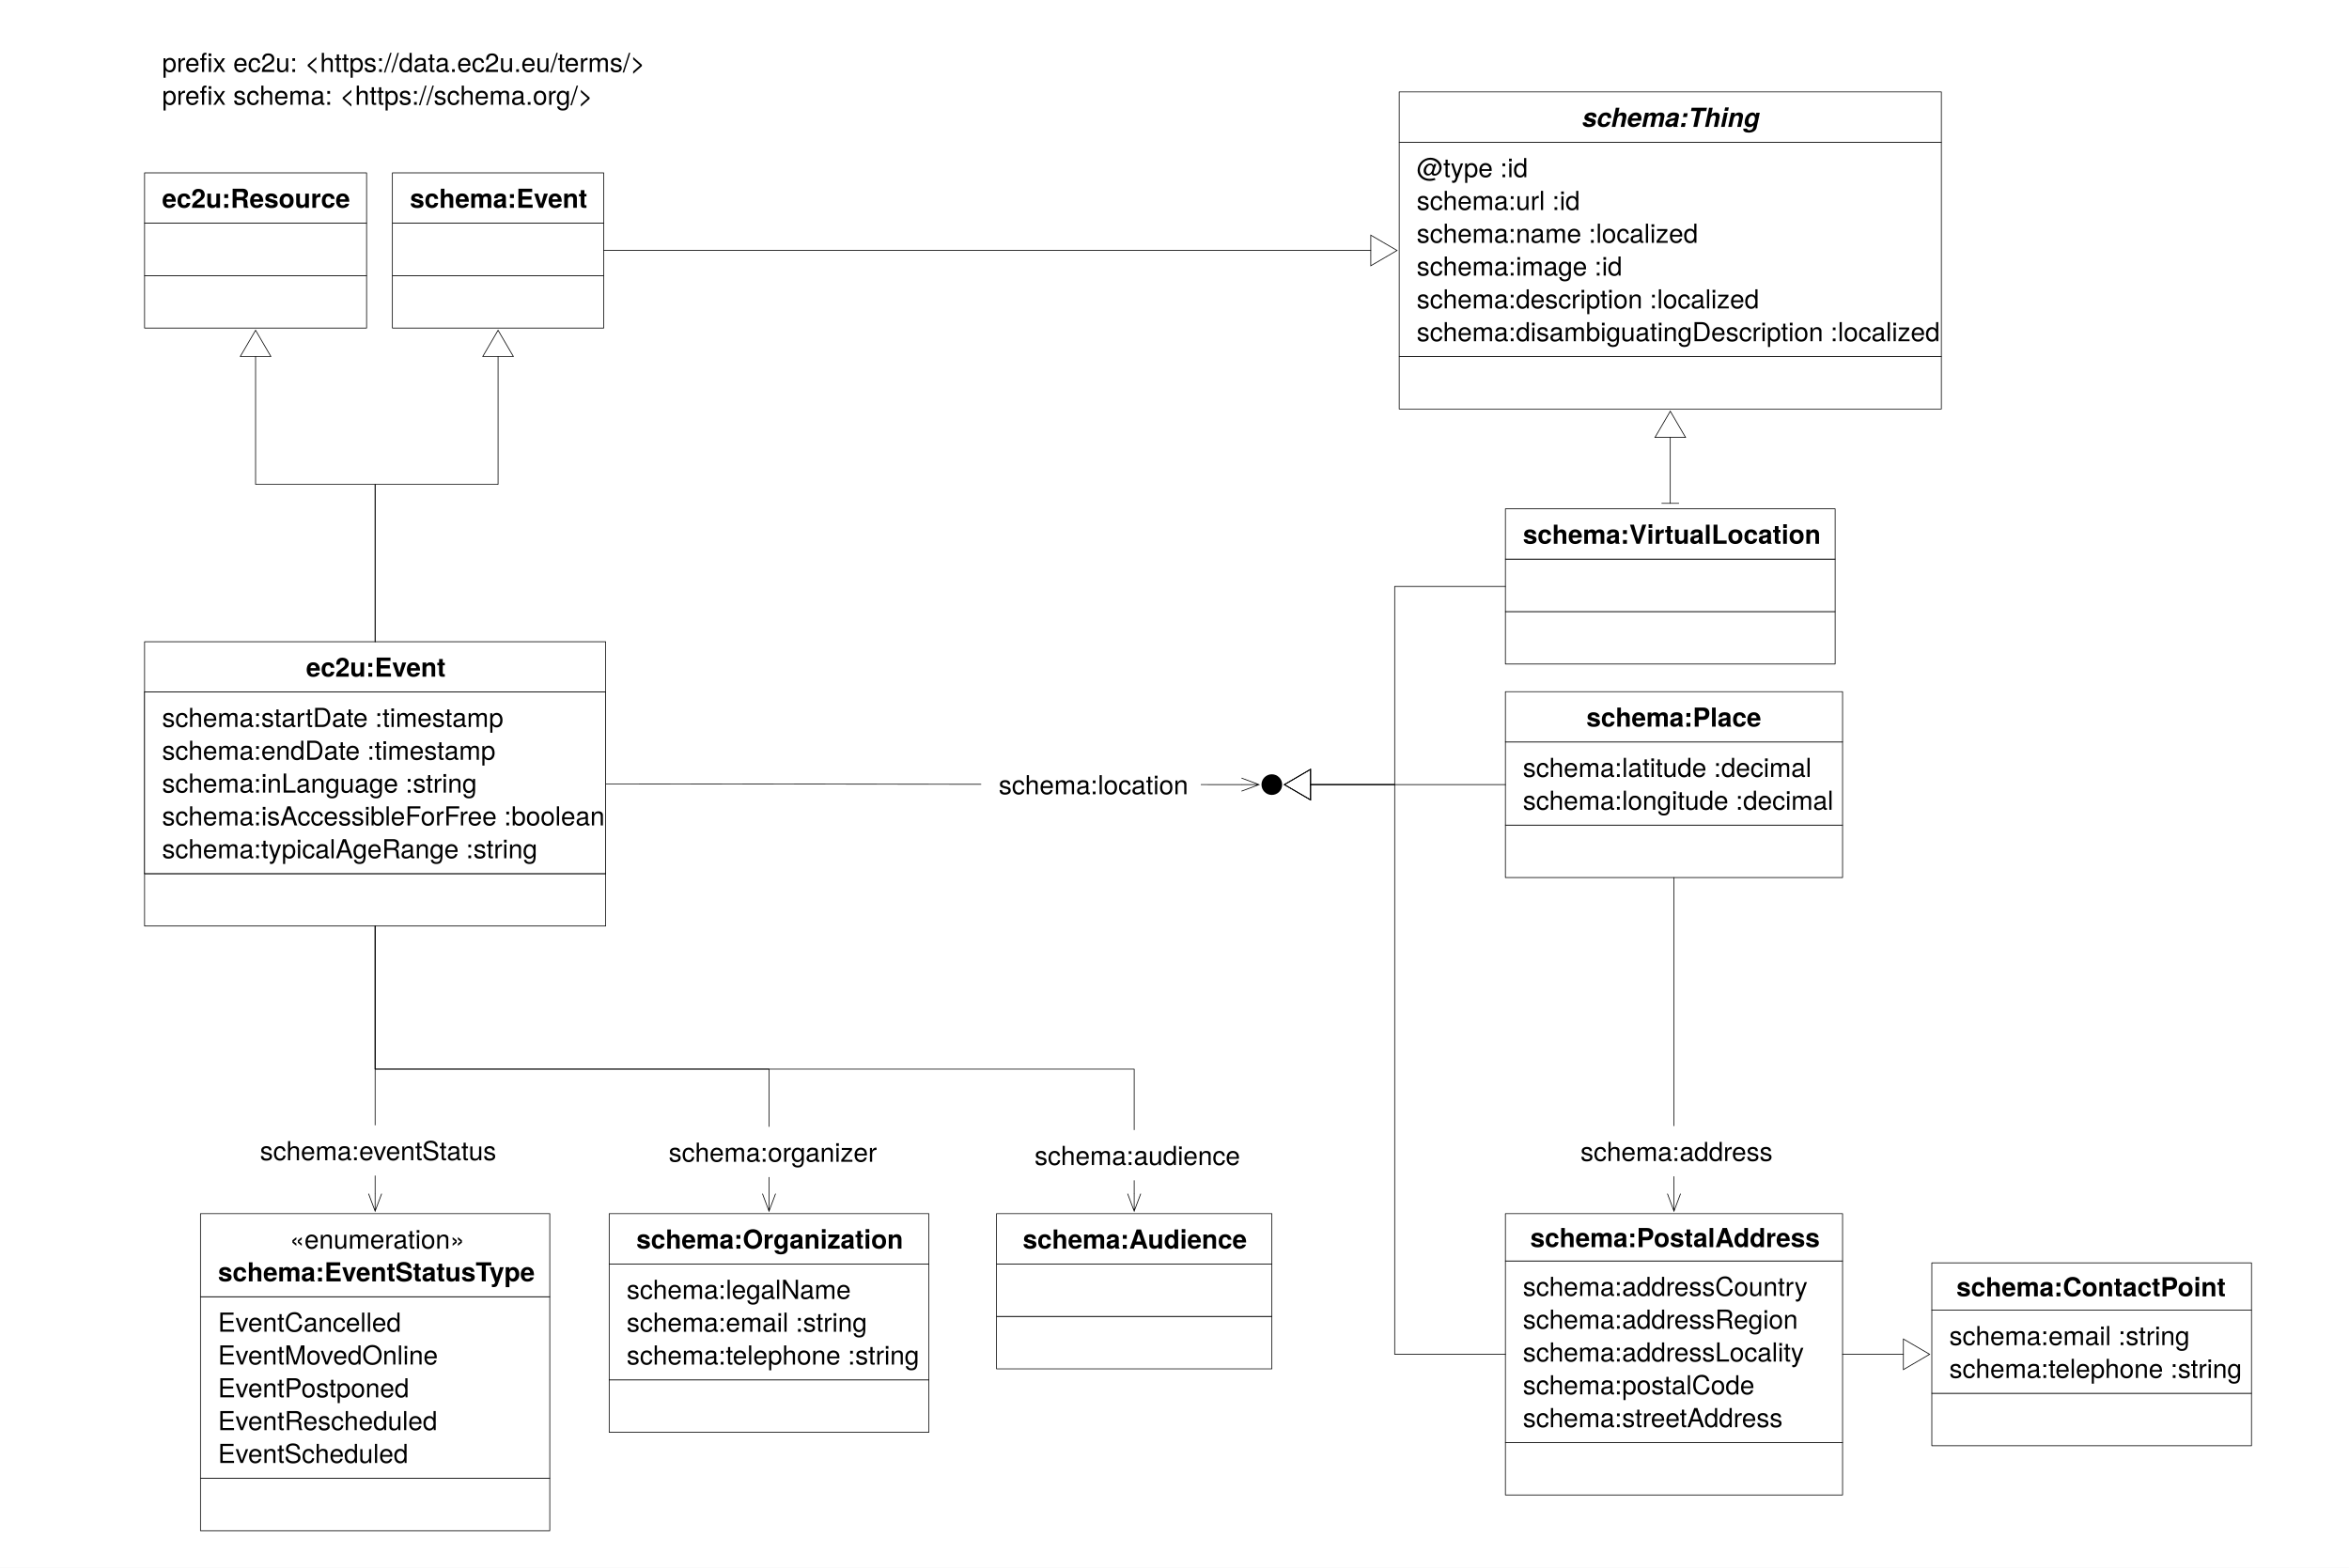
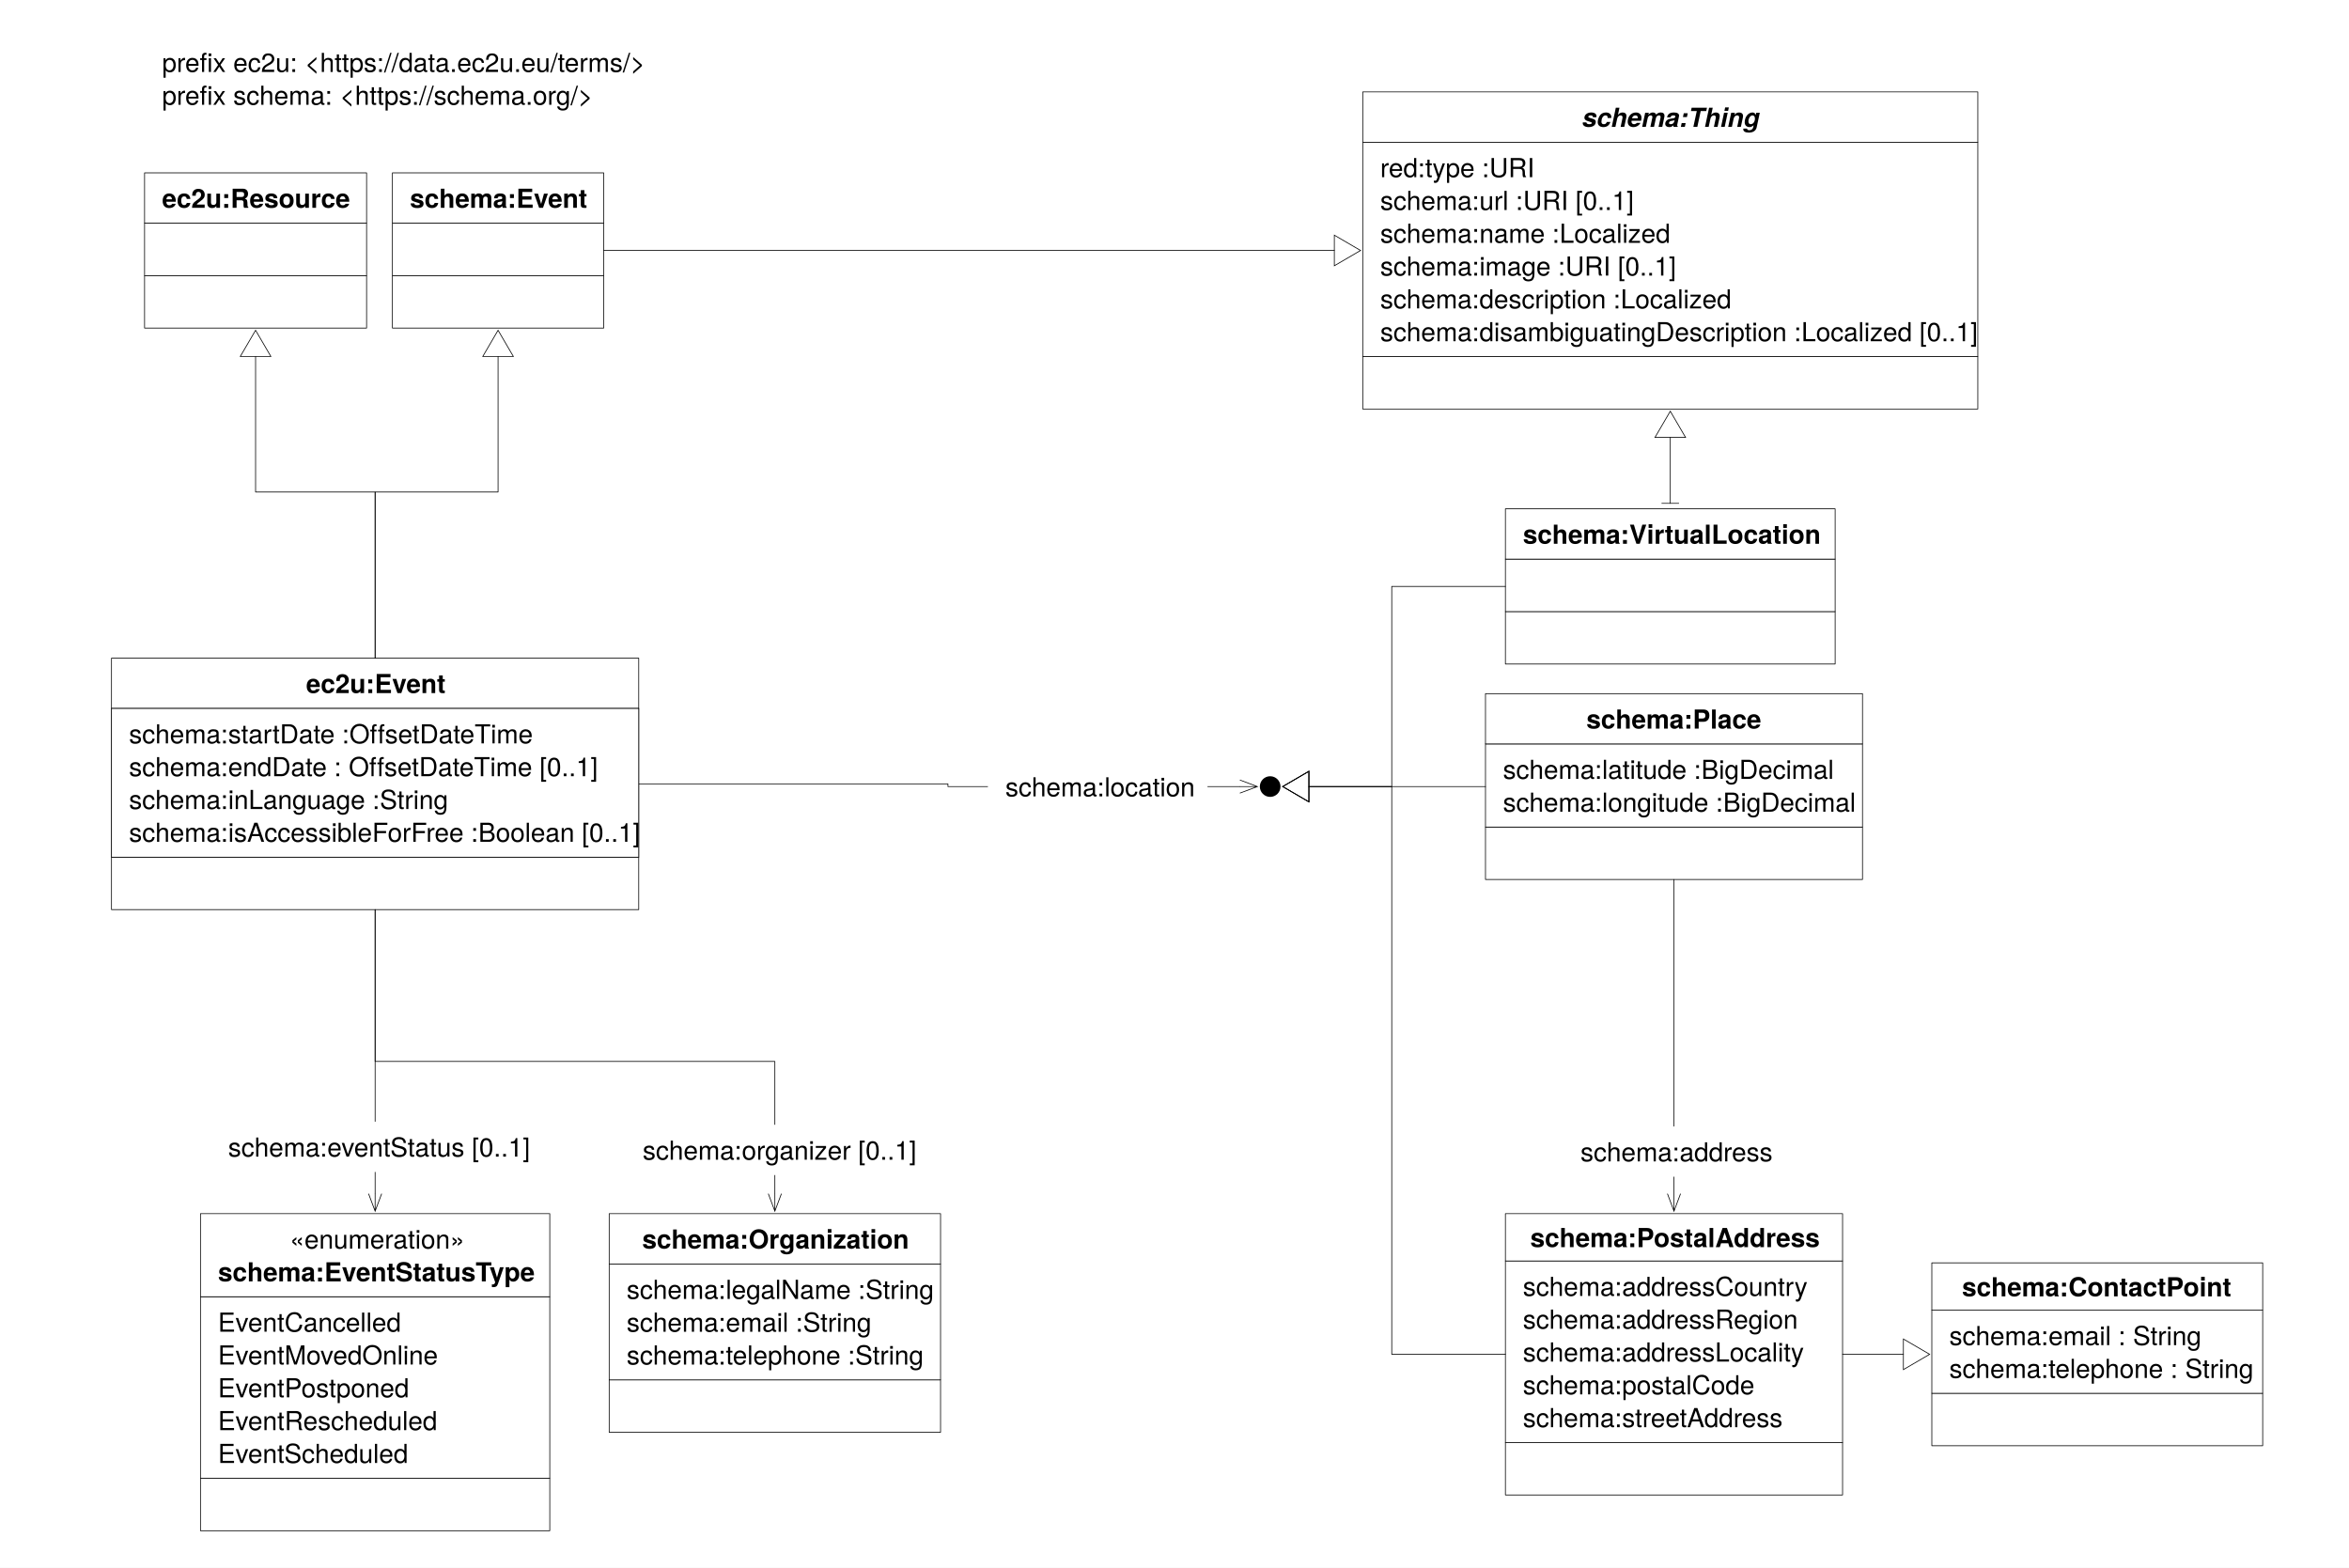
<svg xmlns="http://www.w3.org/2000/svg" xmlns:xlink="http://www.w3.org/1999/xlink" version="1.1" viewBox="0 0 806 538" width="806" height="538">
  <defs>
    <marker orient="auto" overflow="visible" markerUnits="strokeWidth" id="StickArrow_Marker" stroke-linejoin="miter" stroke-miterlimit="10" viewBox="-1 -10 26 20" markerWidth="26" markerHeight="20" color="black">
      <g>
        <path d="M 24 0 L 0 0 M 0 -9 L 24 0 L 0 9" fill="none" stroke="currentColor" stroke-width="1" />
      </g>
    </marker>
    <marker orient="auto" overflow="visible" markerUnits="strokeWidth" id="UMLInheritance_Marker" stroke-linejoin="miter" stroke-miterlimit="10" viewBox="-1 -22 38 44" markerWidth="38" markerHeight="44" color="black">
      <g>
        <path d="M 36 0 L 0 -21 L 0 21 Z" fill="none" stroke="currentColor" stroke-width="1" />
      </g>
    </marker>
    <marker orient="auto" overflow="visible" markerUnits="strokeWidth" id="NegativeControls_Marker" stroke-linejoin="miter" stroke-miterlimit="10" viewBox="-1 -13 2 26" markerWidth="2" markerHeight="26" color="black">
      <g>
        <line x1="0" y1="12" x2="0" y2="-12" fill="none" stroke="currentColor" stroke-width="1" />
      </g>
    </marker>
  </defs>
-   <g id="Events" fill="none" stroke-dasharray="none" fill-opacity="1" stroke="none" stroke-opacity="1">
+   <g id="Events" fill-opacity="1" stroke-dasharray="none" fill="none" stroke="none" stroke-opacity="1">
    <rect fill="white" x="0" y="0" width="806" height="538" />
    <g id="Events_Layer_1">
      <g id="Group_2">
        <g id="Graphic_5">
          <rect x="134.646" y="94.582" width="72.507" height="18" fill="white" />
          <rect x="134.646" y="94.582" width="72.507" height="18" stroke="black" stroke-linecap="round" stroke-linejoin="round" stroke-width=".25" />
        </g>
        <g id="Graphic_4">
          <rect x="134.646" y="76.582" width="72.507" height="18" fill="white" />
          <rect x="134.646" y="76.582" width="72.507" height="18" stroke="black" stroke-linecap="round" stroke-linejoin="round" stroke-width=".25" />
        </g>
        <g id="Graphic_3">
          <a xlink:href="https://schema.org/Event">
            <rect x="134.646" y="59.321" width="72.507" height="17.261" fill="white" />
            <rect x="134.646" y="59.321" width="72.507" height="17.261" stroke="black" stroke-linecap="round" stroke-linejoin="round" stroke-width=".25" />
            <text transform="translate(140.6457 62.32069)" fill="black">
              <tspan font-family="Helvetica Neue" font-weight="bold" font-size="9" fill="black" x="7176482e-19" y="9">
                schema:Event
              </tspan>
            </text>
          </a>
        </g>
      </g>
      <g id="Group_6">
        <g id="Graphic_9">
-           <rect x="516.543" y="283.145" width="115.689" height="18" fill="white" />
-           <rect x="516.543" y="283.145" width="115.689" height="18" stroke="black" stroke-linecap="round" stroke-linejoin="round" stroke-width=".25" />
+           <rect x="509.708" y="283.816" width="129.36" height="18" fill="white" />
+           <rect x="509.708" y="283.816" width="129.36" height="18" stroke="black" stroke-linecap="round" stroke-linejoin="round" stroke-width=".25" />
        </g>
        <g id="Graphic_8">
-           <rect x="516.543" y="254.623" width="115.689" height="28.522" fill="white" />
-           <rect x="516.543" y="254.623" width="115.689" height="28.522" stroke="black" stroke-linecap="round" stroke-linejoin="round" stroke-width=".25" />
-           <text transform="translate(522.5433 257.623)" fill="black">
-             <tspan font-family="Helvetica Neue" font-size="9" fill="black" x="0" y="9">schema:latitude :decimal</tspan>
-             <tspan font-family="Helvetica Neue" font-size="9" fill="black" x="0" y="20.261">schema:longitude :decimal
+           <rect x="509.708" y="255.294" width="129.36" height="28.522" fill="white" />
+           <rect x="509.708" y="255.294" width="129.36" height="28.522" stroke="black" stroke-linecap="round" stroke-linejoin="round" stroke-width=".25" />
+           <text transform="translate(515.7078 258.2938)" fill="black">
+             <tspan font-family="Helvetica Neue" font-size="9" fill="black" x="0" y="9">schema:latitude :BigDecimal
+             </tspan>
+             <tspan font-family="Helvetica Neue" font-size="9" fill="black" x="0" y="20.261">schema:longitude
+               :BigDecimal
            </tspan>
          </text>
        </g>
        <g id="Graphic_7">
          <a xlink:href="https://schema.org/Place">
-             <rect x="516.543" y="237.362" width="115.689" height="17.261" fill="white" />
-             <rect x="516.543" y="237.362" width="115.689" height="17.261" stroke="black" stroke-linecap="round" stroke-linejoin="round" stroke-width=".25" />
-             <text transform="translate(544.3143 240.3619)" fill="black">
+             <rect x="509.708" y="238.033" width="129.36" height="17.261" fill="white" />
+             <rect x="509.708" y="238.033" width="129.36" height="17.261" stroke="black" stroke-linecap="round" stroke-linejoin="round" stroke-width=".25" />
+             <text transform="translate(544.3143 241.0327)" fill="black">
              <tspan font-family="Helvetica Neue" font-weight="bold" font-size="9" fill="black" x="42632564e-20" y="9">
                schema:Place
              </tspan>
            </text>
          </a>
        </g>
      </g>
      <g id="Group_11">
        <g id="Graphic_14">
          <rect x="516.543" y="495.02" width="115.689" height="18" fill="white" />
          <rect x="516.543" y="495.02" width="115.689" height="18" stroke="black" stroke-linecap="round" stroke-linejoin="round" stroke-width=".25" />
        </g>
        <g id="Graphic_13">
          <rect x="516.543" y="432.715" width="115.689" height="62.305" fill="white" />
          <rect x="516.543" y="432.715" width="115.689" height="62.305" stroke="black" stroke-linecap="round" stroke-linejoin="round" stroke-width=".25" />
          <text transform="translate(522.5433 435.715)" fill="black">
            <tspan font-family="Helvetica Neue" font-size="9" fill="black" x="0" y="9">schema:addressCountry</tspan>
            <tspan font-family="Helvetica Neue" font-size="9" fill="black" x="0" y="20.261">schema:addressRegion
            </tspan>
            <tspan font-family="Helvetica Neue" font-size="9" fill="black" x="0" y="31.522">schema:addressLocality
            </tspan>
            <tspan font-family="Helvetica Neue" font-size="9" fill="black" x="0" y="42.783">schema:postalCode</tspan>
            <tspan font-family="Helvetica Neue" font-size="9" fill="black" x="0" y="54.044">schema:streetAddress
            </tspan>
          </text>
        </g>
        <g id="Graphic_12">
          <a xlink:href="https://schema.org/PostalAddress">
            <rect x="516.543" y="416.483" width="115.689" height="16.232" fill="white" />
            <rect x="516.543" y="416.483" width="115.689" height="16.232" stroke="black" stroke-linecap="round" stroke-linejoin="round" stroke-width=".25" />
            <text transform="translate(525.0633 418.9685)" fill="black">
              <tspan font-family="Helvetica Neue" font-weight="bold" font-size="9" fill="black" x="6394885e-19" y="9">
                schema:PostalAddress
              </tspan>
            </text>
          </a>
        </g>
      </g>
      <g id="Group_15">
        <g id="Graphic_18">
          <rect x="516.543" y="209.871" width="113.142" height="18" fill="white" />
          <rect x="516.543" y="209.871" width="113.142" height="18" stroke="black" stroke-linecap="round" stroke-linejoin="round" stroke-width=".25" />
        </g>
        <g id="Graphic_17">
          <rect x="516.543" y="191.871" width="113.142" height="18" fill="white" />
          <rect x="516.543" y="191.871" width="113.142" height="18" stroke="black" stroke-linecap="round" stroke-linejoin="round" stroke-width=".25" />
        </g>
        <g id="Graphic_16">
          <a xlink:href="https://schema.org/VirtualLocation">
            <rect x="516.543" y="174.61" width="113.142" height="17.261" fill="white" />
            <rect x="516.543" y="174.61" width="113.142" height="17.261" stroke="black" stroke-linecap="round" stroke-linejoin="round" stroke-width=".25" />
            <text transform="translate(522.5433 177.6096)" fill="black">
              <tspan font-family="Helvetica Neue" font-weight="bold" font-size="9" fill="black" x="0" y="9">
                schema:VirtualLocation
              </tspan>
            </text>
          </a>
        </g>
      </g>
      <g id="Line_20">
-         <line x1="574.388" y1="301.145" x2="574.388" y2="409.633" marker-end="url(#StickArrow_Marker)" stroke="black" stroke-linecap="round" stroke-linejoin="round" stroke-width=".25" />
+         <line x1="574.388" y1="301.816" x2="574.388" y2="409.633" marker-end="url(#StickArrow_Marker)" stroke="black" stroke-linecap="round" stroke-linejoin="round" stroke-width=".25" />
      </g>
      <g id="Graphic_21">
-         <rect x="536.298" y="386.423" width="76.179" height="17.261" fill="white" />
-         <text transform="translate(542.2983 389.4228)" fill="black">
+         <rect x="536.298" y="386.547" width="76.179" height="17.261" fill="white" />
+         <text transform="translate(542.2983 389.5474)" fill="black">
          <tspan font-family="Helvetica Neue" font-size="9" fill="black" x="4973799e-20" y="9">schema:address</tspan>
        </text>
      </g>
      <g id="Line_22">
-         <path d="M 207.82 269 L 215.92 269 L 424.75 269.253 L 426 269.253" marker-end="url(#StickArrow_Marker)" stroke="black" stroke-linecap="round" stroke-linejoin="round" stroke-width=".25" />
+         <path d="M 219.165 269 L 325.265 269 L 325.265 269.924 L 425.433 269.924" marker-end="url(#StickArrow_Marker)" stroke="black" stroke-linecap="round" stroke-linejoin="round" stroke-width=".25" />
      </g>
      <g id="Graphic_23">
-         <rect x="336.68" y="260.562" width="75.351" height="17.261" fill="white" />
-         <text transform="translate(342.6805 263.5618)" fill="black">
+         <rect x="338.97" y="261.294" width="75.351" height="17.261" fill="white" />
+         <text transform="translate(344.9696 264.2938)" fill="black">
          <tspan font-family="Helvetica Neue" font-size="9" fill="black" x="0" y="9">schema:location</tspan>
        </text>
      </g>
      <g id="Group_26">
        <g id="Graphic_29">
-           <rect x="49.606" y="299.783" width="158.214" height="18" fill="white" />
-           <rect x="49.606" y="299.783" width="158.214" height="18" stroke="black" stroke-linecap="round" stroke-linejoin="round" stroke-width=".25" />
+           <rect x="38.262" y="294.153" width="180.903" height="18" fill="white" />
+           <rect x="38.262" y="294.153" width="180.903" height="18" stroke="black" stroke-linecap="round" stroke-linejoin="round" stroke-width=".25" />
        </g>
        <g id="Graphic_28">
-           <rect x="49.606" y="237.478" width="158.214" height="62.305" fill="white" />
-           <rect x="49.606" y="237.478" width="158.214" height="62.305" stroke="black" stroke-linecap="round" stroke-linejoin="round" stroke-width=".25" />
-           <text transform="translate(55.6063 251.7389)" fill="black">
+           <rect x="38.262" y="243.108" width="180.903" height="51.044" fill="white" />
+           <rect x="38.262" y="243.108" width="180.903" height="51.044" stroke="black" stroke-linecap="round" stroke-linejoin="round" stroke-width=".25" />
+           <text transform="translate(44.2618 251.7389)" fill="black">
            <tspan font-family="Helvetica Neue" font-size="9" fill="black" x="0" y="9">schema:startDate :timestamp
            </tspan>
-             <tspan font-family="Helvetica Neue" font-size="9" fill="black" x="0" y="20.261">schema:endDate :timestamp
+             <tspan font-family="Helvetica Neue" font-size="9" fill="black" x="0" y="20.261">schema:endDate
+               :timestamp
            </tspan>
            <tspan font-family="Helvetica Neue" font-size="9" fill="black" x="0" y="31.522">schema:typicalAgeRange
              :string
            </tspan>
          </text>
        </g>
        <g id="Graphic_27">
          <a xlink:href="https://schema.org/Event">
-             <rect x="49.606" y="220.217" width="158.214" height="17.261" fill="white" />
-             <rect x="49.606" y="220.217" width="158.214" height="17.261" stroke="black" stroke-linecap="round" stroke-linejoin="round" stroke-width=".25" />
-             <text transform="translate(105.0343 223.2168)" fill="black">
+             <rect x="38.262" y="225.847" width="180.903" height="17.261" fill="white" />
+             <rect x="38.262" y="225.847" width="180.903" height="17.261" stroke="black" stroke-linecap="round" stroke-linejoin="round" stroke-width=".25" />
+             <text transform="translate(105.0343 228.8473)" fill="black">
              <tspan font-family="Helvetica Neue" font-weight="bold" font-size="9" fill="black" x="8881784e-20" y="9">
                ec2u:Event
              </tspan>
            </text>
          </a>
        </g>
        <g id="Graphic_82">
-           <rect x="49.606" y="237.478" width="158.214" height="62.305" fill="white" />
-           <rect x="49.606" y="237.478" width="158.214" height="62.305" stroke="black" stroke-linecap="round" stroke-linejoin="round" stroke-width=".25" />
-           <text transform="translate(55.6063 240.4779)" fill="black">
-             <tspan font-family="Helvetica Neue" font-size="9" fill="black" x="0" y="9">schema:startDate :timestamp
-             </tspan>
-             <tspan font-family="Helvetica Neue" font-size="9" fill="black" x="0" y="20.261">schema:endDate :timestamp
-             </tspan>
-             <tspan font-family="Helvetica Neue" font-size="9" fill="black" x="0" y="31.522">schema:inLanguage :string
+           <rect x="38.262" y="243.108" width="180.903" height="51.044" fill="white" />
+           <rect x="38.262" y="243.108" width="180.903" height="51.044" stroke="black" stroke-linecap="round" stroke-linejoin="round" stroke-width=".25" />
+           <text transform="translate(44.2618 246.1084)" fill="black">
+             <tspan font-family="Helvetica Neue" font-size="9" fill="black" x="0" y="9">schema:startDate :OffsetDateTime
+             </tspan>
+             <tspan font-family="Helvetica Neue" font-size="9" fill="black" x="0" y="20.261">schema:endDate :
+               OffsetDateTime [0..1]
+             </tspan>
+             <tspan font-family="Helvetica Neue" font-size="9" fill="black" x="0" y="31.522">schema:inLanguage
+               :String
            </tspan>
            <tspan font-family="Helvetica Neue" font-size="9" fill="black" x="0" y="42.783">schema:isAccessibleForFree
-               :boolean
-             </tspan>
-             <tspan font-family="Helvetica Neue" font-size="9" fill="black" x="0" y="54.044">schema:typicalAgeRange
-               :string
+               :Boolean [0..1]
            </tspan>
          </text>
        </g>
      </g>
      <g id="Line_30">
-         <path d="M 128.713 220.217 L 128.713 166.217 L 170.899 166.217 L 170.899 122.332" marker-end="url(#UMLInheritance_Marker)" stroke="black" stroke-linecap="round" stroke-linejoin="round" stroke-width=".25" />
+         <path d="M 128.713 225.847 L 128.713 168.847 L 170.899 168.847 L 170.899 122.332" marker-end="url(#UMLInheritance_Marker)" stroke="black" stroke-linecap="round" stroke-linejoin="round" stroke-width=".25" />
      </g>
      <g id="Graphic_31">
        <text transform="translate(55.6063 15.69865)" fill="black">
          <tspan font-family="Helvetica Neue" font-size="9" fill="black" x="0" y="9">prefix ec2u: &lt;https://data.ec2u.eu/terms/&gt;</tspan>
-           <tspan font-family="Helvetica Neue" font-size="9" fill="black" x="0" y="20.252">prefix schema: &lt;https://schema.org/&gt;</tspan>
+           <tspan font-family="Helvetica Neue" font-size="9" fill="black" x="0" y="20.261">prefix schema: &lt;https://schema.org/&gt;</tspan>
        </text>
      </g>
      <g id="Group_32">
        <g id="Graphic_35">
-           <rect x="480.102" y="122.365" width="186.024" height="18" fill="white" />
-           <rect x="480.102" y="122.365" width="186.024" height="18" stroke="black" stroke-linecap="round" stroke-linejoin="round" stroke-width=".25" />
+           <rect x="467.592" y="122.365" width="211.044" height="18" fill="white" />
+           <rect x="467.592" y="122.365" width="211.044" height="18" stroke="black" stroke-linecap="round" stroke-linejoin="round" stroke-width=".25" />
        </g>
        <g id="Graphic_34">
-           <rect x="480.102" y="48.799" width="186.024" height="73.566" fill="white" />
-           <rect x="480.102" y="48.799" width="186.024" height="73.566" stroke="black" stroke-linecap="round" stroke-linejoin="round" stroke-width=".25" />
-           <text transform="translate(486.1023 51.79857)" fill="black">
-             <tspan font-family="Helvetica Neue" font-size="9" fill="black" x="0" y="9">@type :id</tspan>
-             <tspan font-family="Helvetica Neue" font-size="9" fill="black" x="0" y="20.261">schema:url :id</tspan>
-             <tspan font-family="Helvetica Neue" font-size="9" fill="black" x="0" y="31.522">schema:name :localized
-             </tspan>
-             <tspan font-family="Helvetica Neue" font-size="9" fill="black" x="0" y="42.783">schema:image :id</tspan>
+           <rect x="467.592" y="48.799" width="211.044" height="73.566" fill="white" />
+           <rect x="467.592" y="48.799" width="211.044" height="73.566" stroke="black" stroke-linecap="round" stroke-linejoin="round" stroke-width=".25" />
+           <text transform="translate(473.5923 51.79857)" fill="black">
+             <tspan font-family="Helvetica Neue" font-size="9" fill="black" x="0" y="9">red:type :URI</tspan>
+             <tspan font-family="Helvetica Neue" font-size="9" fill="black" x="0" y="20.261">schema:url :URI [0..1]
+             </tspan>
+             <tspan font-family="Helvetica Neue" font-size="9" fill="black" x="0" y="31.522">schema:name :Localized
+             </tspan>
+             <tspan font-family="Helvetica Neue" font-size="9" fill="black" x="0" y="42.783">schema:image :URI [0..1]
+             </tspan>
            <tspan font-family="Helvetica Neue" font-size="9" fill="black" x="0" y="54.044">schema:description
-               :localized
+               :Localized
            </tspan>
            <tspan font-family="Helvetica Neue" font-size="9" fill="black" x="0" y="65.305">
-               schema:disambiguatingDescription :localized
+               schema:disambiguatingDescription :Localized [0..1]
            </tspan>
          </text>
        </g>
        <g id="Graphic_33">
          <a xlink:href="https://schema.org/Thing">
-             <rect x="480.102" y="31.538" width="186.024" height="17.261" fill="white" />
-             <rect x="480.102" y="31.538" width="186.024" height="17.261" stroke="black" stroke-linecap="round" stroke-linejoin="round" stroke-width=".25" />
+             <rect x="467.592" y="31.538" width="211.044" height="17.261" fill="white" />
+             <rect x="467.592" y="31.538" width="211.044" height="17.261" stroke="black" stroke-linecap="round" stroke-linejoin="round" stroke-width=".25" />
            <text transform="translate(542.8653 34.53751)" fill="black">
              <tspan font-family="Helvetica Neue" font-style="italic" font-weight="bold" font-size="9" fill="black" x="0" y="9">schema:Thing
              </tspan>
            </text>
          </a>
        </g>
      </g>
      <g id="Line_38">
        <line x1="632.232" y1="464.752" x2="653.104" y2="464.752" marker-end="url(#UMLInheritance_Marker)" stroke="black" stroke-linecap="round" stroke-linejoin="round" stroke-width=".25" />
      </g>
      <g id="Group_40">
        <g id="Graphic_43">
          <rect x="68.785" y="507.301" width="119.856" height="18" fill="white" />
          <rect x="68.785" y="507.301" width="119.856" height="18" stroke="black" stroke-linecap="round" stroke-linejoin="round" stroke-width=".25" />
        </g>
        <g id="Graphic_42">
          <rect x="68.785" y="444.996" width="119.856" height="62.305" fill="white" />
          <rect x="68.785" y="444.996" width="119.856" height="62.305" stroke="black" stroke-linecap="round" stroke-linejoin="round" stroke-width=".25" />
          <text transform="translate(74.7853 447.996)" fill="black">
            <tspan font-family="Helvetica Neue" font-size="9" fill="black" x="0" y="9">EventCancelled</tspan>
            <tspan font-family="Helvetica Neue" font-size="9" fill="black" x="0" y="20.261">EventMovedOnline</tspan>
            <tspan font-family="Helvetica Neue" font-size="9" fill="black" x="0" y="31.522">EventPostponed</tspan>
            <tspan font-family="Helvetica Neue" font-size="9" fill="black" x="0" y="42.783">EventRescheduled</tspan>
            <tspan font-family="Helvetica Neue" font-size="9" fill="black" x="0" y="54.044">EventScheduled</tspan>
          </text>
        </g>
        <g id="Graphic_41">
          <a xlink:href="https://schema.org/EventStatusType">
            <rect x="68.785" y="416.483" width="119.856" height="28.513" fill="white" />
            <rect x="68.785" y="416.483" width="119.856" height="28.513" stroke="black" stroke-linecap="round" stroke-linejoin="round" stroke-width=".25" />
            <text transform="translate(74.7853 419.483)" fill="black">
              <tspan font-family="Helvetica Neue" font-size="9" fill="black" x="24.669" y="9">«enumeration»</tspan>
              <tspan font-family="Helvetica Neue" font-weight="bold" font-size="9" fill="black" x="0" y="20.252">
                schema:EventStatusType
              </tspan>
            </text>
          </a>
        </g>
      </g>
      <g id="Line_44">
-         <line x1="128.713" y1="317.783" x2="128.713" y2="409.633" marker-end="url(#StickArrow_Marker)" stroke="black" stroke-linecap="round" stroke-linejoin="round" stroke-width=".25" />
+         <line x1="128.713" y1="312.153" x2="128.713" y2="409.633" marker-end="url(#StickArrow_Marker)" stroke="black" stroke-linecap="round" stroke-linejoin="round" stroke-width=".25" />
      </g>
      <g id="Graphic_45">
-         <rect x="83.208" y="386.159" width="91.011" height="17.261" fill="white" />
-         <text transform="translate(89.2078 389.1589)" fill="black">
-           <tspan font-family="Helvetica Neue" font-size="9" fill="black" x="0" y="9">schema:eventStatus</tspan>
+         <rect x="72.282" y="384.921" width="112.863" height="17.261" fill="white" />
+         <text transform="translate(78.2818 387.9214)" fill="black">
+           <tspan font-family="Helvetica Neue" font-size="9" fill="black" x="6039613e-19" y="9">schema:eventStatus
+             [0..1]
+           </tspan>
        </text>
      </g>
      <g id="Group_56">
        <g id="Graphic_59">
          <rect x="49.606" y="94.582" width="76.179" height="18" fill="white" />
          <rect x="49.606" y="94.582" width="76.179" height="18" stroke="black" stroke-linecap="round" stroke-linejoin="round" stroke-width=".25" />
        </g>
        <g id="Graphic_58">
          <rect x="49.606" y="76.582" width="76.179" height="18" fill="white" />
          <rect x="49.606" y="76.582" width="76.179" height="18" stroke="black" stroke-linecap="round" stroke-linejoin="round" stroke-width=".25" />
        </g>
        <g id="Graphic_57">
          <a xlink:href="file:/Users/Alessandro/Metreeca/Projects/EC2U/Data/docs/collections/index.graffle">
            <rect x="49.606" y="59.321" width="76.179" height="17.261" fill="white" />
            <rect x="49.606" y="59.321" width="76.179" height="17.261" stroke="black" stroke-linecap="round" stroke-linejoin="round" stroke-width=".25" />
            <text transform="translate(55.6063 62.32069)" fill="black">
              <tspan font-family="Helvetica Neue" font-weight="bold" font-size="9" fill="black" x="4973799e-20" y="9">
                ec2u:Resource
              </tspan>
            </text>
          </a>
        </g>
      </g>
      <g id="Line_60">
-         <path d="M 128.713 220.217 L 128.713 166.217 L 87.696 166.217 L 87.696 122.332" marker-end="url(#UMLInheritance_Marker)" stroke="black" stroke-linecap="round" stroke-linejoin="round" stroke-width=".25" />
+         <path d="M 128.713 225.847 L 128.713 168.847 L 87.696 168.847 L 87.696 122.332" marker-end="url(#UMLInheritance_Marker)" stroke="black" stroke-linecap="round" stroke-linejoin="round" stroke-width=".25" />
      </g>
      <g id="Group_71">
        <g id="Graphic_74">
-           <rect x="662.854" y="478.129" width="109.686" height="18" fill="white" />
-           <rect x="662.854" y="478.129" width="109.686" height="18" stroke="black" stroke-linecap="round" stroke-linejoin="round" stroke-width=".25" />
+           <rect x="662.854" y="478.129" width="113.529" height="18" fill="white" />
+           <rect x="662.854" y="478.129" width="113.529" height="18" stroke="black" stroke-linecap="round" stroke-linejoin="round" stroke-width=".25" />
        </g>
        <g id="Graphic_73">
-           <rect x="662.854" y="449.607" width="109.686" height="28.522" fill="white" />
-           <rect x="662.854" y="449.607" width="109.686" height="28.522" stroke="black" stroke-linecap="round" stroke-linejoin="round" stroke-width=".25" />
+           <rect x="662.854" y="449.607" width="113.529" height="28.522" fill="white" />
+           <rect x="662.854" y="449.607" width="113.529" height="28.522" stroke="black" stroke-linecap="round" stroke-linejoin="round" stroke-width=".25" />
          <text transform="translate(668.854 452.6066)" fill="black">
-             <tspan font-family="Helvetica Neue" font-size="9" fill="black" x="0" y="9">schema:email :string</tspan>
-             <tspan font-family="Helvetica Neue" font-size="9" fill="black" x="0" y="20.261">schema:telephone :string
+             <tspan font-family="Helvetica Neue" font-size="9" fill="black" x="0" y="9">schema:email : String</tspan>
+             <tspan font-family="Helvetica Neue" font-size="9" fill="black" x="0" y="20.261">schema:telephone :
+               String
            </tspan>
          </text>
        </g>
        <g id="Graphic_72">
          <a xlink:href="https://schema.org/ContactPoint">
-             <rect x="662.854" y="433.375" width="109.686" height="16.232" fill="white" />
-             <rect x="662.854" y="433.375" width="109.686" height="16.232" stroke="black" stroke-linecap="round" stroke-linejoin="round" stroke-width=".25" />
-             <text transform="translate(671.284 435.8601)" fill="black">
+             <rect x="662.854" y="433.375" width="113.529" height="16.232" fill="white" />
+             <rect x="662.854" y="433.375" width="113.529" height="16.232" stroke="black" stroke-linecap="round" stroke-linejoin="round" stroke-width=".25" />
+             <text transform="translate(673.2055 435.8601)" fill="black">
              <tspan font-family="Helvetica Neue" font-weight="bold" font-size="9" fill="black" x="4618528e-19" y="9">
                schema:ContactPoint
              </tspan>
            </text>
          </a>
        </g>
      </g>
      <g id="Line_80">
        <line x1="573.114" y1="172.735" x2="573.114" y2="150.115" marker-end="url(#UMLInheritance_Marker)" marker-start="url(#NegativeControls_Marker)" stroke="black" stroke-linecap="round" stroke-linejoin="round" stroke-width=".25" />
      </g>
      <g id="Line_81">
-         <line x1="207.153" y1="85.951" x2="470.352" y2="85.951" marker-end="url(#UMLInheritance_Marker)" stroke="black" stroke-linecap="round" stroke-linejoin="round" stroke-width=".25" />
+         <line x1="207.153" y1="85.951" x2="457.842" y2="85.951" marker-end="url(#UMLInheritance_Marker)" stroke="black" stroke-linecap="round" stroke-linejoin="round" stroke-width=".25" />
      </g>
      <g id="Group_83">
        <g id="Graphic_86">
-           <rect x="209.026" y="473.527" width="109.686" height="18" fill="white" />
-           <rect x="209.026" y="473.527" width="109.686" height="18" stroke="black" stroke-linecap="round" stroke-linejoin="round" stroke-width=".25" />
+           <rect x="209.026" y="473.527" width="113.7" height="18" fill="white" />
+           <rect x="209.026" y="473.527" width="113.7" height="18" stroke="black" stroke-linecap="round" stroke-linejoin="round" stroke-width=".25" />
        </g>
        <g id="Graphic_85">
-           <rect x="209.026" y="433.744" width="109.686" height="39.783" fill="white" />
-           <rect x="209.026" y="433.744" width="109.686" height="39.783" stroke="black" stroke-linecap="round" stroke-linejoin="round" stroke-width=".25" />
+           <rect x="209.026" y="433.744" width="113.7" height="39.783" fill="white" />
+           <rect x="209.026" y="433.744" width="113.7" height="39.783" stroke="black" stroke-linecap="round" stroke-linejoin="round" stroke-width=".25" />
          <text transform="translate(215.0263 436.744)" fill="black">
-             <tspan font-family="Helvetica Neue" font-size="9" fill="black" x="0" y="9">schema:legalName</tspan>
-             <tspan font-family="Helvetica Neue" font-size="9" fill="black" x="0" y="20.261">schema:email :string
-             </tspan>
-             <tspan font-family="Helvetica Neue" font-size="9" fill="black" x="0" y="31.522">schema:telephone :string
+             <tspan font-family="Helvetica Neue" font-size="9" fill="black" x="0" y="9">schema:legalName :String</tspan>
+             <tspan font-family="Helvetica Neue" font-size="9" fill="black" x="0" y="20.261">schema:email :String
+             </tspan>
+             <tspan font-family="Helvetica Neue" font-size="9" fill="black" x="0" y="31.522">schema:telephone :String
            </tspan>
          </text>
        </g>
        <g id="Graphic_84">
          <a xlink:href="https://schema.org/Organization">
-             <rect x="209.026" y="416.483" width="109.686" height="17.261" fill="white" />
-             <rect x="209.026" y="416.483" width="109.686" height="17.261" stroke="black" stroke-linecap="round" stroke-linejoin="round" stroke-width=".25" />
-             <text transform="translate(218.3382 419.483)" fill="black">
+             <rect x="209.026" y="416.483" width="113.7" height="17.261" fill="white" />
+             <rect x="209.026" y="416.483" width="113.7" height="17.261" stroke="black" stroke-linecap="round" stroke-linejoin="round" stroke-width=".25" />
+             <text transform="translate(220.3452 419.483)" fill="black">
              <tspan font-family="Helvetica Neue" font-weight="bold" font-size="9" fill="black" x="8597567e-19" y="9">
                schema:Organization
              </tspan>
            </text>
          </a>
        </g>
      </g>
      <g id="Line_87">
-         <path d="M 128.713 317.783 L 128.713 366.883 L 263.869 366.883 L 263.869 409.633" marker-end="url(#StickArrow_Marker)" stroke="black" stroke-linecap="round" stroke-linejoin="round" stroke-width=".25" />
+         <path d="M 128.713 312.153 L 128.713 364.253 L 265.876 364.253 L 265.876 409.633" marker-end="url(#StickArrow_Marker)" stroke="black" stroke-linecap="round" stroke-linejoin="round" stroke-width=".25" />
      </g>
      <g id="Graphic_88">
-         <rect x="223.44" y="386.672" width="80.859" height="17.261" fill="white" />
-         <text transform="translate(229.4398 389.6722)" fill="black">
-           <tspan font-family="Helvetica Neue" font-size="9" fill="black" x="19184654e-20" y="9">schema:organizer</tspan>
+         <rect x="214.521" y="385.98" width="102.711" height="17.261" fill="white" />
+         <text transform="translate(220.5207 388.9804)" fill="black">
+           <tspan font-family="Helvetica Neue" font-size="9" fill="black" x="0" y="9">schema:organizer [0..1]</tspan>
        </text>
      </g>
      <g id="Graphic_93">
-         <circle cx="436.394" cy="269.253" r="3.543" fill="black" />
+         <circle cx="435.827" cy="269.924" r="3.543" fill="black" />
      </g>
      <g id="Line_94">
-         <path d="M 516.543 201.24 L 478.543 201.24 L 478.543 269.253 L 449.687 269.253" marker-end="url(#UMLInheritance_Marker)" stroke="black" stroke-linecap="round" stroke-linejoin="round" stroke-width=".25" />
+         <path d="M 516.543 201.24 L 477.543 201.24 L 477.543 269.924 L 449.12 269.924" marker-end="url(#UMLInheritance_Marker)" stroke="black" stroke-linecap="round" stroke-linejoin="round" stroke-width=".25" />
      </g>
      <g id="Line_96">
-         <path d="M 516.543 464.752 L 478.543 464.752 L 478.543 269.253 L 449.687 269.253" marker-end="url(#UMLInheritance_Marker)" stroke="black" stroke-linecap="round" stroke-linejoin="round" stroke-width=".25" />
+         <path d="M 516.543 464.752 L 477.543 464.752 L 477.543 269.924 L 449.12 269.924" marker-end="url(#UMLInheritance_Marker)" stroke="black" stroke-linecap="round" stroke-linejoin="round" stroke-width=".25" />
      </g>
      <g id="Line_95">
-         <line x1="516.543" y1="269.253" x2="449.687" y2="269.253" marker-end="url(#UMLInheritance_Marker)" stroke="black" stroke-linecap="round" stroke-linejoin="round" stroke-width=".25" />
-       </g>
-       <g id="Group_97">
-         <g id="Graphic_100">
-           <rect x="341.929" y="451.744" width="94.482" height="18" fill="white" />
-           <rect x="341.929" y="451.744" width="94.482" height="18" stroke="black" stroke-linecap="round" stroke-linejoin="round" stroke-width=".25" />
-         </g>
-         <g id="Graphic_99">
-           <rect x="341.929" y="433.744" width="94.482" height="18" fill="white" />
-           <rect x="341.929" y="433.744" width="94.482" height="18" stroke="black" stroke-linecap="round" stroke-linejoin="round" stroke-width=".25" />
-         </g>
-         <g id="Graphic_98">
-           <a xlink:href="https://schema.org/Audience">
-             <rect x="341.929" y="416.483" width="94.482" height="17.261" fill="white" />
-             <rect x="341.929" y="416.483" width="94.482" height="17.261" stroke="black" stroke-linecap="round" stroke-linejoin="round" stroke-width=".25" />
-             <text transform="translate(350.9291 419.483)" fill="black">
-               <tspan font-family="Helvetica Neue" font-weight="bold" font-size="9" fill="black" x="0" y="9">
-                 schema:Audience
-               </tspan>
-             </text>
-           </a>
-         </g>
-       </g>
-       <g id="Line_101">
-         <path d="M 128.713 317.783 L 128.713 366.883 L 389.17 366.883 L 389.17 409.633" marker-end="url(#StickArrow_Marker)" stroke="black" stroke-linecap="round" stroke-linejoin="round" stroke-width=".25" />
-       </g>
-       <g id="Graphic_102">
-         <rect x="348.993" y="387.792" width="80.355" height="17.261" fill="white" />
-         <text transform="translate(354.9926 390.792)" fill="black">
-           <tspan font-family="Helvetica Neue" font-size="9" fill="black" x="0" y="9">schema:audience</tspan>
-         </text>
+         <line x1="509.708" y1="269.924" x2="449.12" y2="269.924" marker-end="url(#UMLInheritance_Marker)" stroke="black" stroke-linecap="round" stroke-linejoin="round" stroke-width=".25" />
      </g>
    </g>
  </g>
</svg>
